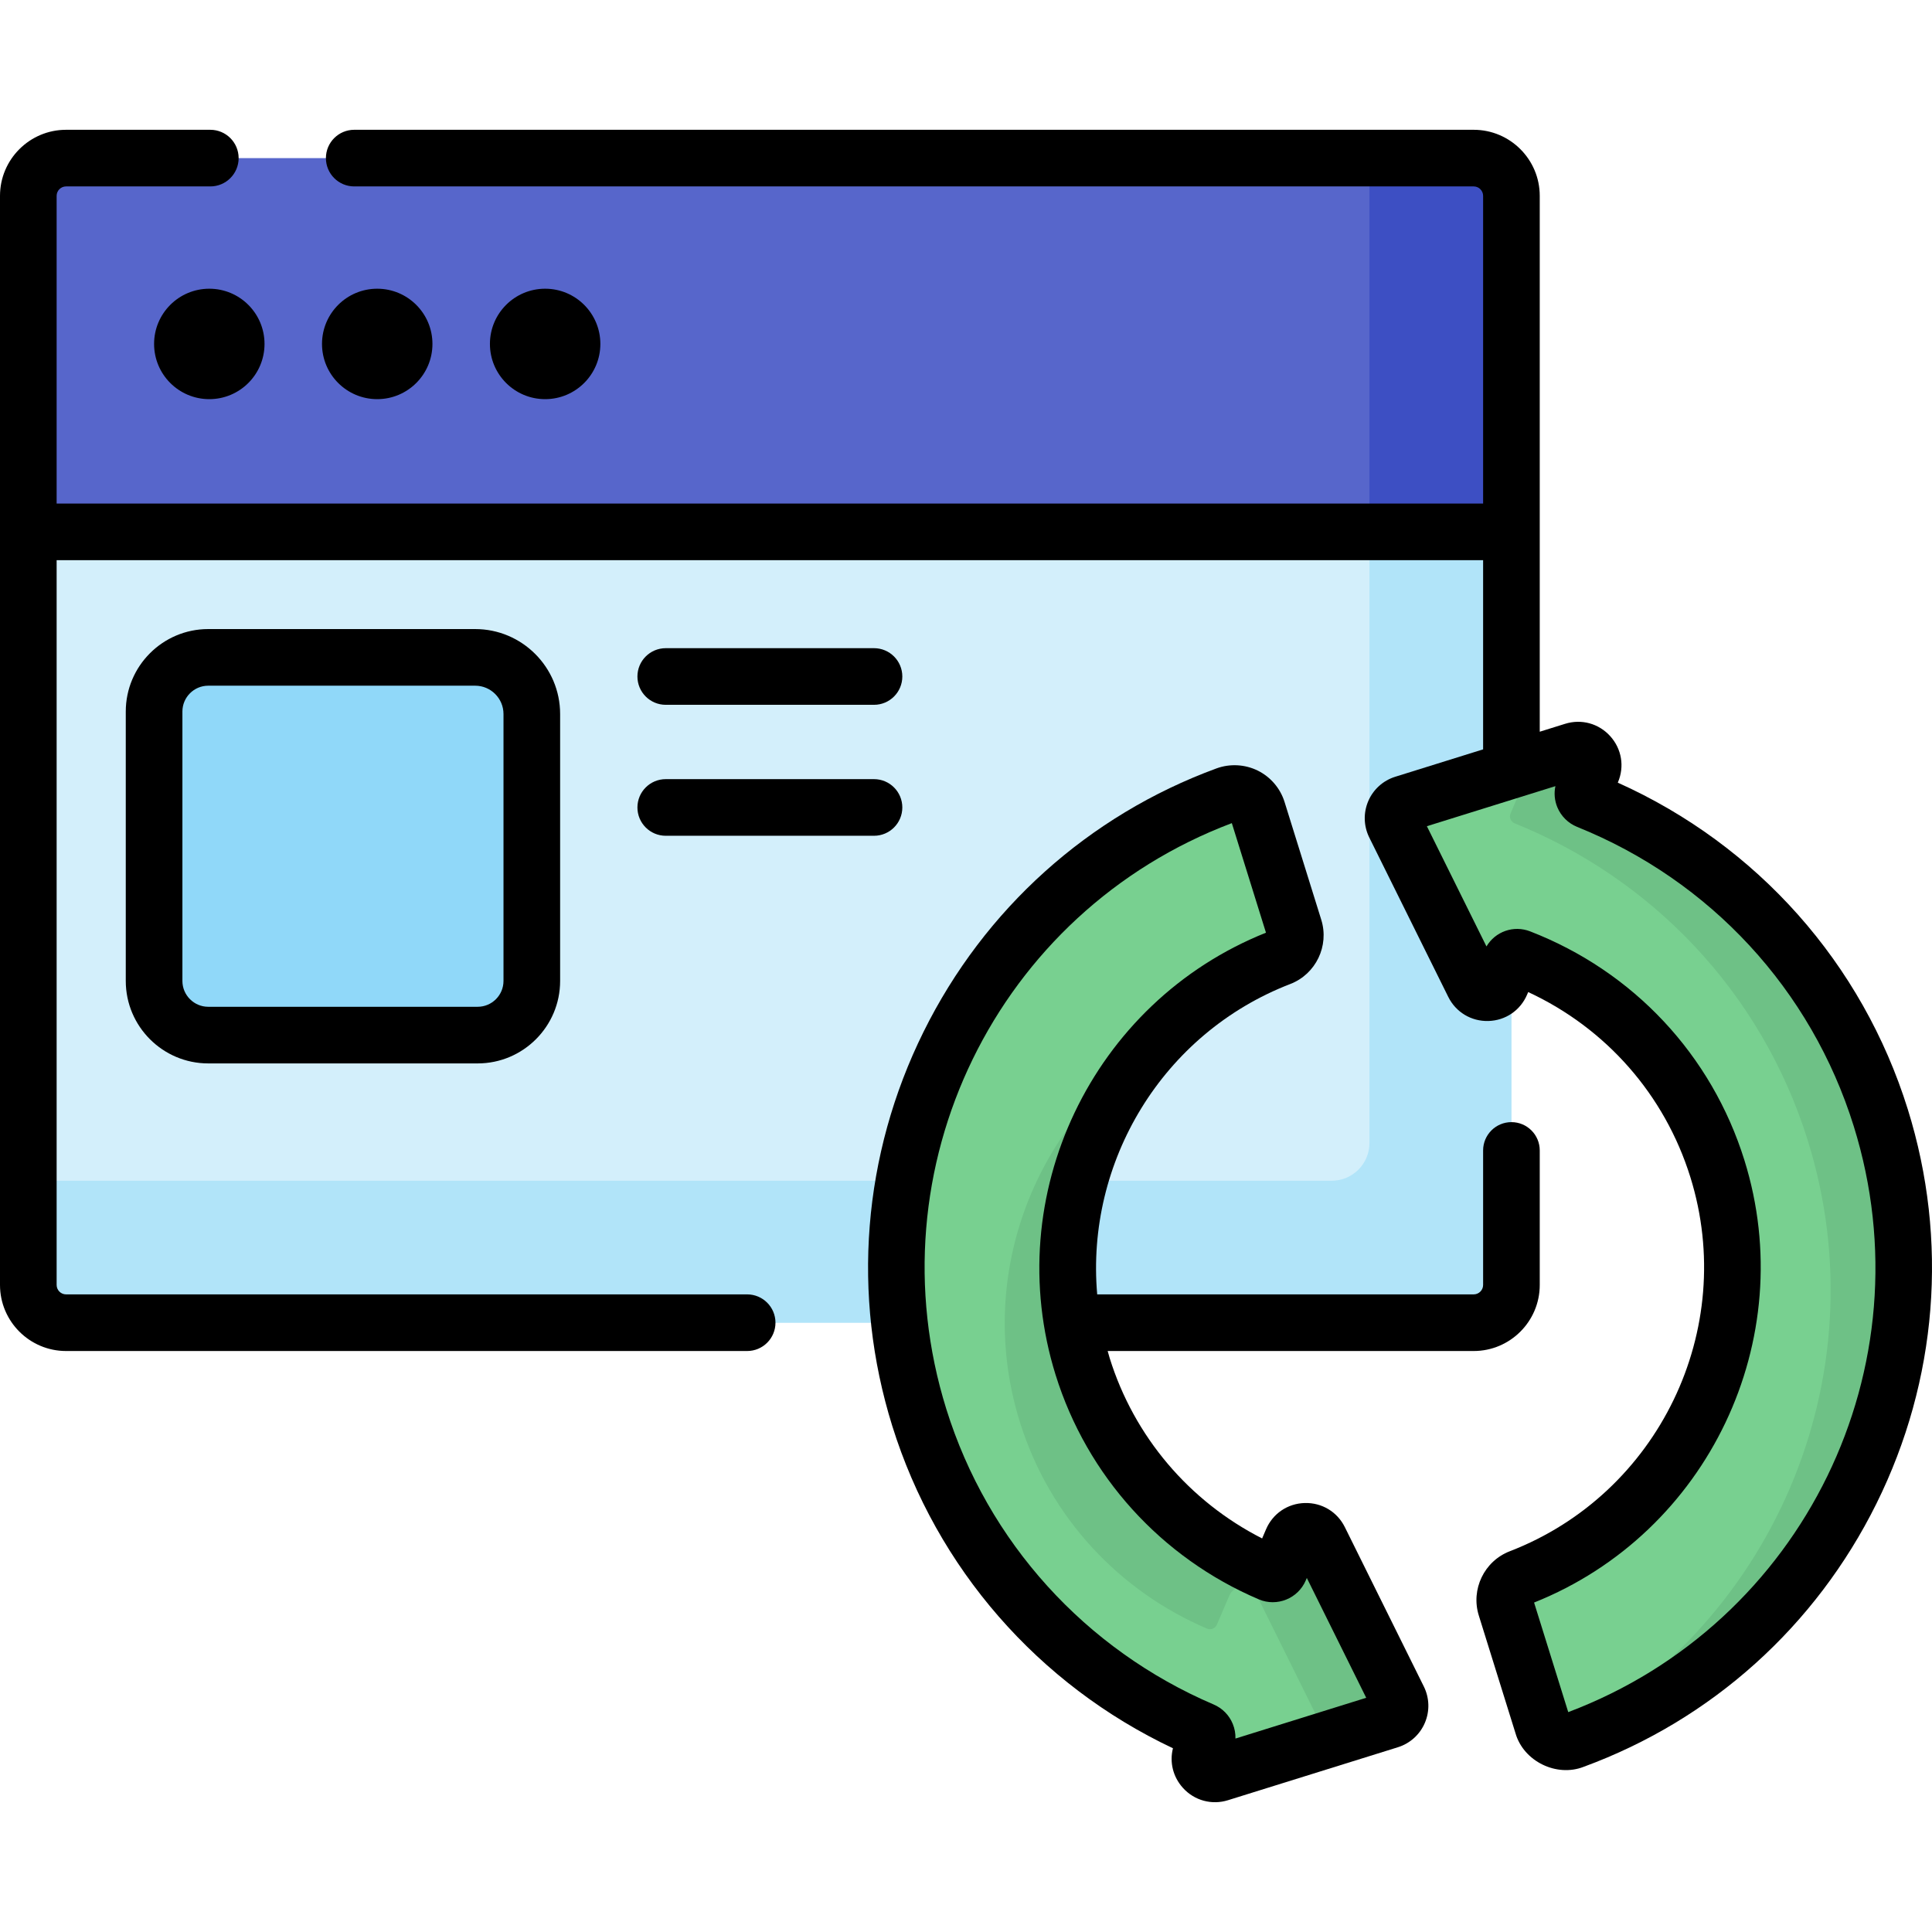
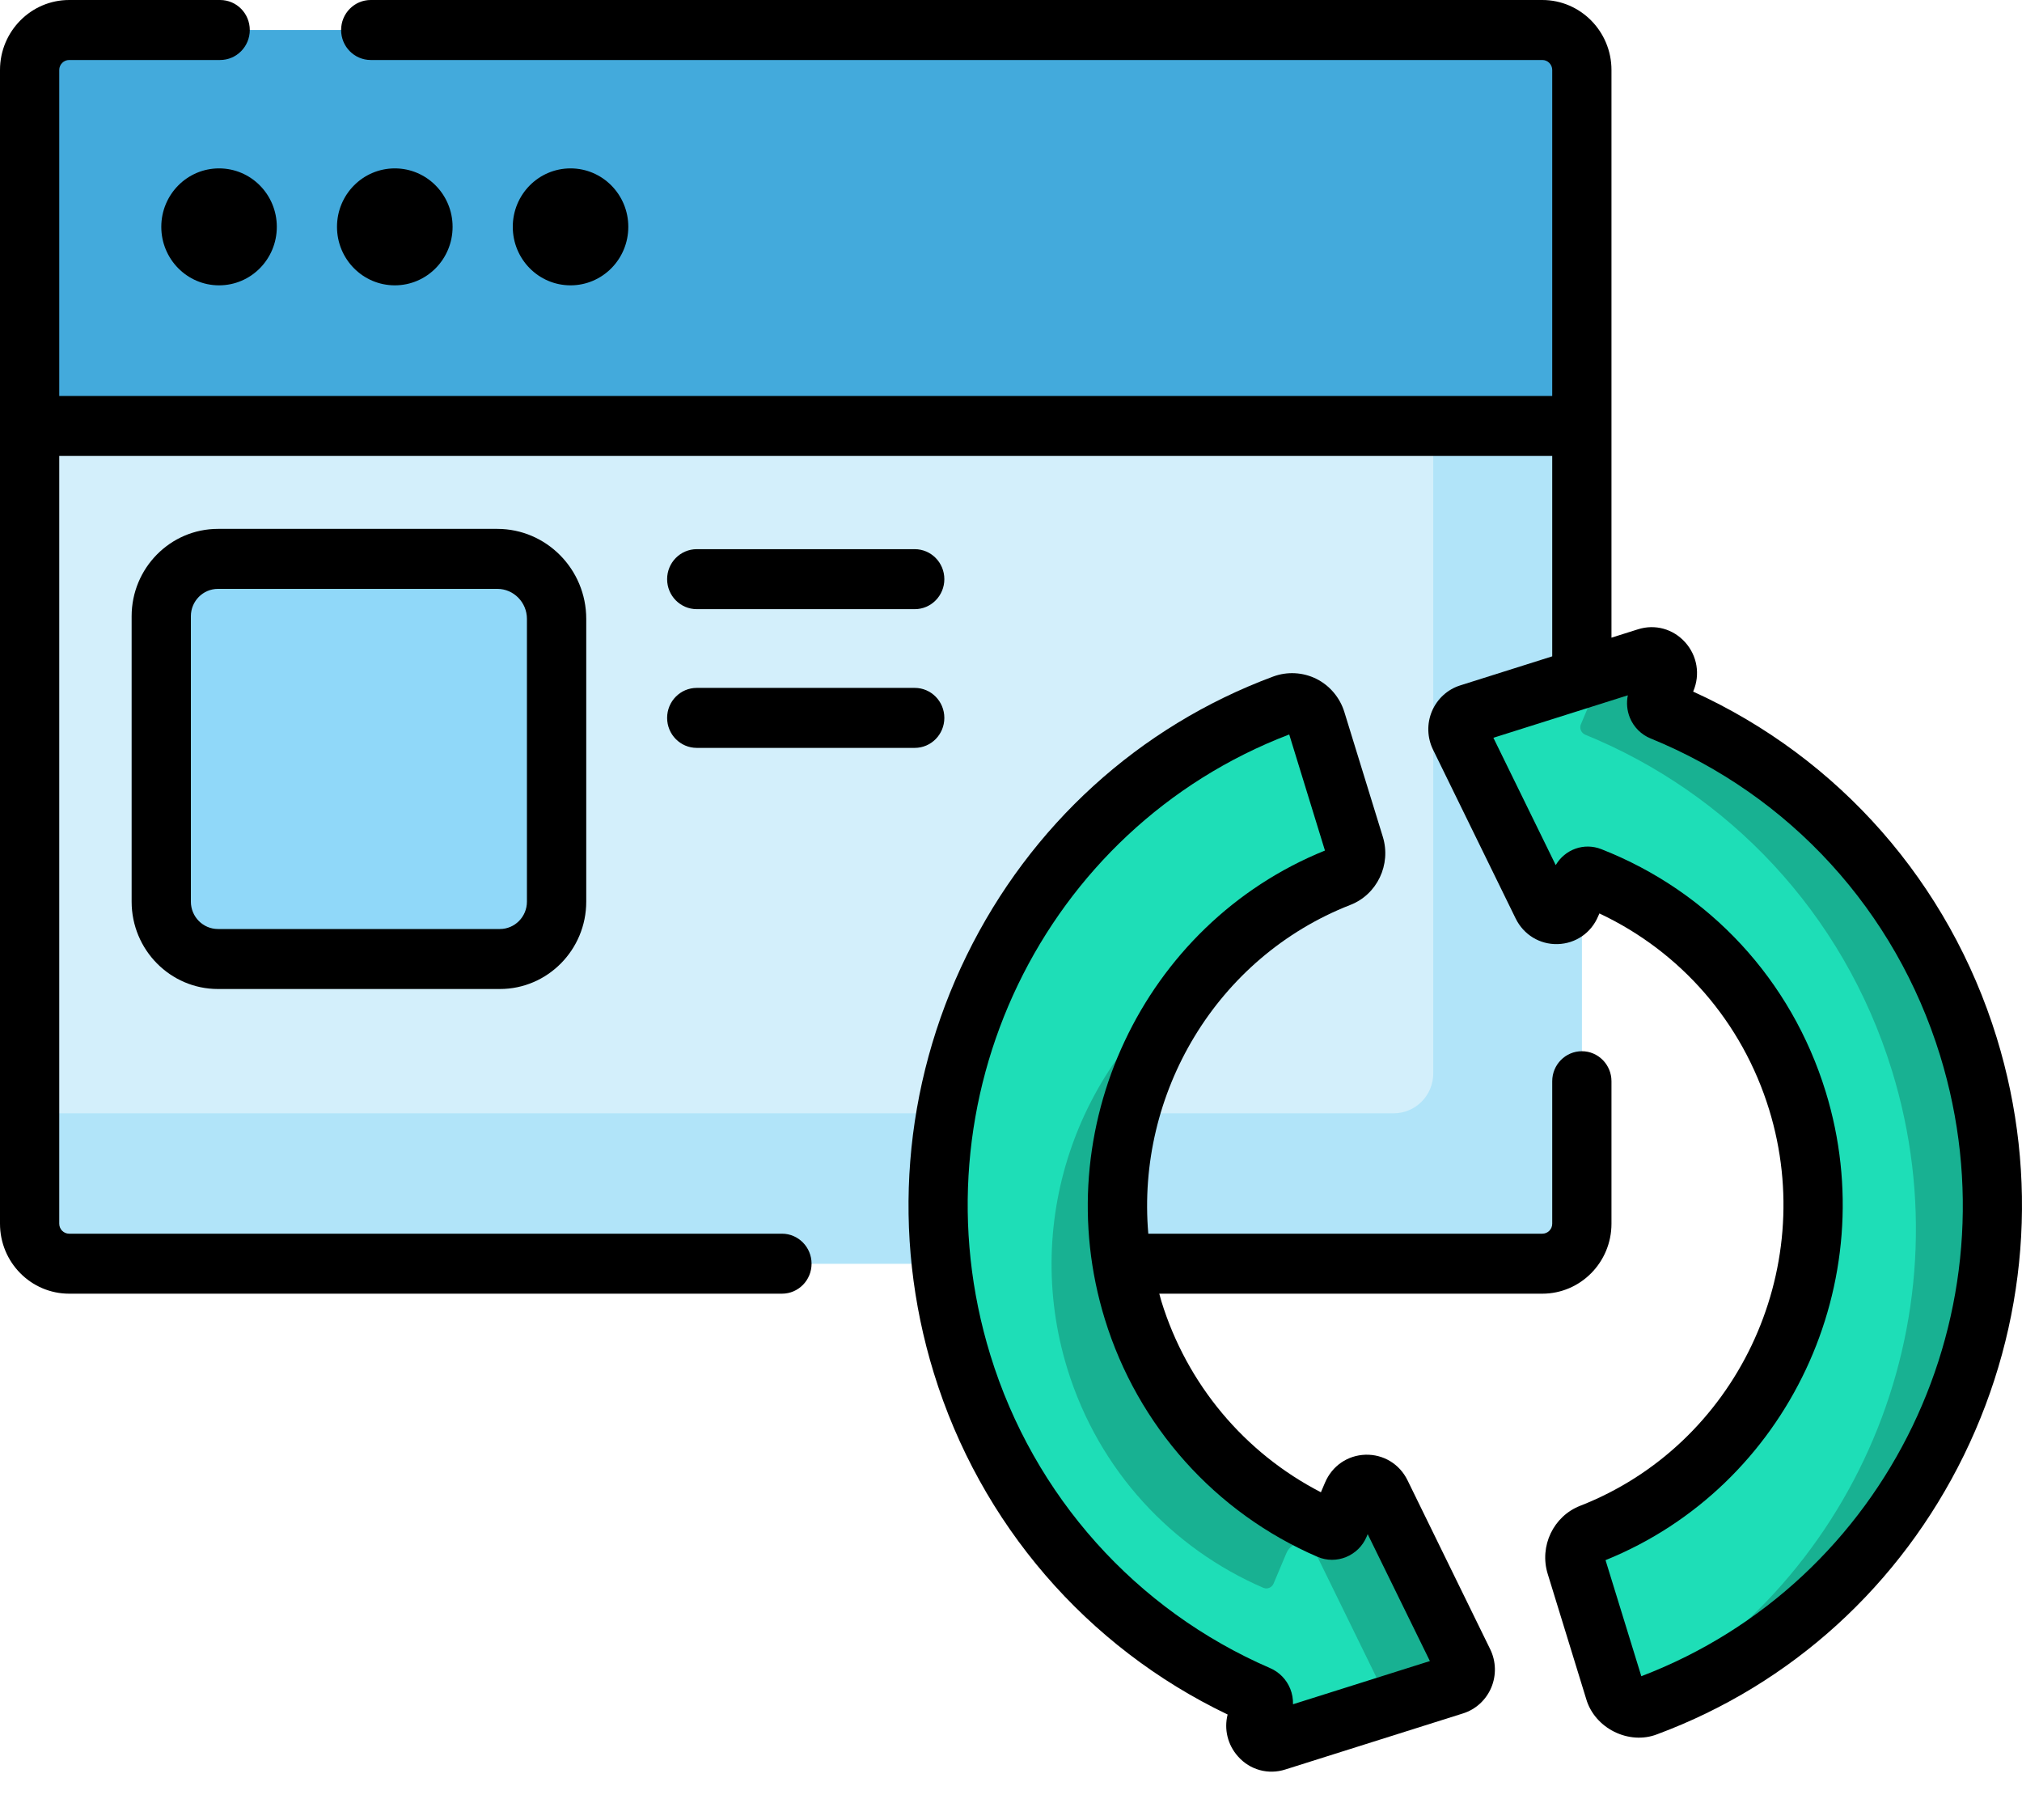
- <svg xmlns="http://www.w3.org/2000/svg" enable-background="0 0 512 512" height="512" viewBox="0 0 512 512" width="512">
-   <g>
-     <g>
-       <g>
-         <path d="m390.539 350.529h-373.029c-5.526 0-10.006-4.48-10.006-10.006v-199.569l5.003-14.352h383.035l5.003 14.352v199.569c0 5.527-4.48 10.006-10.006 10.006z" fill="#d3effb" />
-       </g>
-       <g>
-         <path d="m395.542 126.603h-32.621v176.297c0 5.526-4.48 10.006-10.006 10.006h-345.411v27.618c0 5.526 4.48 10.006 10.006 10.006h373.03c5.526 0 10.006-4.48 10.006-10.006v-199.57z" fill="#b1e4f9" />
-       </g>
-       <g>
-         <path d="m400.545 140.954h-393.041v-89.055c0-5.523 4.477-10 10-10h373.041c5.523 0 10 4.477 10 10z" fill="#5766cb" />
-       </g>
-       <g>
-         <path d="m390.539 41.899h-27.618v99.055h37.624v-89.05c0-5.525-4.48-10.005-10.006-10.005z" fill="#3d4fc3" />
-       </g>
-     </g>
-     <g>
-       <path d="m419.661 209.533 2.205-5.155c1.343-3.14-1.61-6.411-4.871-5.395l-45.007 14.028c-2.35.732-3.488 3.393-2.395 5.598l20.933 42.24c1.516 3.06 5.922 2.937 7.266-.203l2.453-5.734c.422-.986 1.552-1.478 2.552-1.09 24.178 9.383 44.031 29.27 52.33 55.897 13.866 44.486-9.465 91.836-52.323 108.381-3.105 1.199-4.733 4.615-3.743 7.793l9.733 31.227c1.086 3.483 4.87 5.319 8.295 4.062 66.242-24.321 102.563-96.856 81.336-164.959-12.388-39.744-41.766-69.585-77.664-84.05-1.041-.42-1.543-1.605-1.1-2.64z" fill="#78d090" />
-     </g>
-     <g>
-       <path d="m324.955 210.686c-66.243 24.321-102.564 96.857-81.337 164.959 12.086 38.777 40.349 68.121 75.058 82.961 1.019.436 1.5 1.605 1.064 2.624l-1.404 3.281c-1.343 3.14 1.61 6.411 4.871 5.395l45.007-14.028c2.35-.732 3.488-3.393 2.395-5.598l-20.933-42.24c-1.517-3.06-5.922-2.937-7.266.203l-3.266 7.634c-.432 1.009-1.601 1.495-2.611 1.065-22.943-9.787-41.628-29.169-49.615-54.793-13.866-44.486 9.465-91.836 52.323-108.381 3.105-1.199 4.733-4.615 3.743-7.793l-9.733-31.227c-1.087-3.483-4.871-5.32-8.296-4.062z" fill="#78d090" />
-     </g>
-     <g>
-       <path d="m420.763 212.173c-1.044-.42-1.545-1.606-1.103-2.64l2.205-5.155c1.343-3.14-1.61-6.411-4.871-5.395l-19.343 6.029c3.26-1.016 6.214 2.255 4.871 5.395l-2.205 5.155c-.443 1.035.059 2.22 1.103 2.64 35.897 14.465 65.276 44.306 77.664 84.05 19.637 63-9.979 129.789-66.968 158.698 1.5.717 3.281.854 4.975.232 66.242-24.321 102.563-96.857 81.336-164.959-12.388-39.744-41.767-69.585-77.664-84.05z" fill="#6ec186" />
-     </g>
-     <g>
-       <g>
-         <path d="m349.675 408.04c-1.517-3.06-5.922-2.937-7.266.203l-3.266 7.634c-.432 1.009-1.601 1.495-2.611 1.065-22.943-9.787-41.628-29.169-49.615-54.793-9.482-30.421-1.562-62.175 18.094-84.508-31.327 21.219-46.572 61.229-34.746 99.171 7.987 25.624 26.672 45.006 49.615 54.793 1.009.431 2.179-.056 2.611-1.065l3.266-7.634c1.343-3.14 5.749-3.263 7.266-.203l18.95 38.237 16.241-5.062c2.35-.733 3.488-3.393 2.395-5.598z" fill="#6ec186" />
-       </g>
-     </g>
-     <g>
-       <path d="m126.591 274.312h-71.412c-7.922 0-14.344-6.422-14.344-14.344v-71.412c0-7.922 6.422-14.344 14.344-14.344h70.756c8.284 0 15 6.716 15 15v70.756c0 7.922-6.422 14.344-14.344 14.344z" fill="#90d8f9" />
-     </g>
-     <g>
-       <path d="m408.049 340.523v-35.642c0-4.144-3.36-7.504-7.504-7.504s-7.504 3.36-7.504 7.504v35.642c0 1.379-1.122 2.501-2.501 2.501h-99.772c-3.066-35.017 17.217-69.147 51.175-82.256 6.765-2.611 10.369-10.09 8.205-17.027l-9.733-31.228c-1.123-3.601-3.708-6.623-7.091-8.293-3.397-1.676-7.39-1.888-10.954-.579-33.926 12.456-61.487 37.236-77.608 69.775-16.176 32.652-19.126 69.751-8.307 104.462 11.751 37.7 38.708 68.567 74.39 85.43-.936 3.693.006 7.579 2.63 10.487 3.05 3.397 7.708 4.617 11.965 3.275l45.006-14.028c3.221-1.003 5.828-3.358 7.155-6.459s1.229-6.613-.269-9.636l-20.934-42.24c-2.017-4.07-6.088-6.512-10.631-6.392-4.541.127-8.471 2.8-10.258 6.976l-1.032 2.412c-19.341-9.844-33.916-26.998-40.396-47.788-.195-.626-.358-1.255-.537-1.882h96.994c9.656 0 17.511-7.855 17.511-17.51zm-74.46 83.321c4.807 2.051 10.394-.2 12.453-5.016l.28-.654 15.74 31.76-34.657 10.802c.041-1.306-.193-2.618-.701-3.866-.951-2.338-2.755-4.172-5.079-5.165-34.051-14.558-59.872-43.095-70.843-78.294-19.88-63.781 13.33-131.743 75.664-155.274l9.05 29.038c-46.099 18.415-70.562 69.665-55.744 117.206 8.339 26.753 27.961 48.425 53.837 59.463z" />
-       <circle cx="55.468" cy="91.146" r="14.633" />
-       <circle cx="99.969" cy="91.146" r="14.633" />
-       <circle cx="144.469" cy="91.146" r="14.633" />
-       <path d="m505.591 293.99c-12.068-38.719-39.919-69.994-76.86-86.579l.035-.081c1.787-4.176 1.006-8.865-2.038-12.236-3.044-3.372-7.63-4.627-11.965-3.275l-6.714 2.093v-142.007c0-9.655-7.855-17.51-17.51-17.51h-296.664c-4.144 0-7.504 3.36-7.504 7.504s3.36 7.504 7.504 7.504h296.664c1.379 0 2.501 1.122 2.501 2.501v81.545h-378.032v-81.544c0-1.379 1.122-2.501 2.501-2.501h38.228c4.144 0 7.504-3.36 7.504-7.504s-3.36-7.504-7.504-7.504h-38.227c-9.655-.001-17.51 7.854-17.51 17.509v288.618c0 9.655 7.855 17.51 17.51 17.51h180.493c4.144 0 7.504-3.36 7.504-7.504s-3.36-7.504-7.504-7.504h-180.493c-1.379 0-2.501-1.122-2.501-2.501v-192.065h378.031v50.131l-23.284 7.258c-3.22 1.003-5.828 3.357-7.155 6.459-1.327 3.101-1.229 6.613.269 9.636l20.934 42.24c2.017 4.07 6.103 6.511 10.631 6.392 4.541-.127 8.471-2.8 10.257-6.976l.296-.692c20.653 9.588 36.169 27.209 42.976 49.047 12.585 40.378-8.438 83.929-47.862 99.147-6.763 2.611-10.367 10.091-8.204 17.027l9.733 31.227c2.145 7.414 10.869 11.678 18.046 8.873 33.925-12.456 61.486-37.236 77.607-69.775 16.176-32.653 19.126-69.752 8.307-104.463zm-89.992 159.74-9.051-29.039c46.099-18.415 70.562-69.665 55.744-117.206-8.704-27.924-29.399-50.033-56.781-60.66-4.39-1.705-9.239.043-11.583 3.988l-15.789-31.86 34.061-10.616c-.401 1.862-.231 3.799.513 5.6.97 2.35 2.882 4.244 5.244 5.196 35.308 14.227 62.027 43.139 73.305 79.323 19.88 63.782-13.33 131.744-75.663 155.274z" />
-       <path d="m55.187 166.708c-12.052 0-21.856 9.805-21.856 21.856v71.396c0 12.052 9.804 21.856 21.856 21.856h71.396c12.052 0 21.856-9.804 21.856-21.856v-70.739c0-12.414-10.099-22.513-22.513-22.513zm78.244 22.513v70.739c0 3.776-3.072 6.848-6.848 6.848h-71.396c-3.776 0-6.848-3.072-6.848-6.848v-71.396c0-3.776 3.072-6.848 6.848-6.848h70.74c4.138.001 7.504 3.367 7.504 7.505z" />
-       <path d="m176.428 186.782h55.193c4.144 0 7.504-3.36 7.504-7.504s-3.36-7.504-7.504-7.504h-55.193c-4.144 0-7.504 3.36-7.504 7.504s3.36 7.504 7.504 7.504z" />
-       <path d="m176.428 221.488h55.193c4.144 0 7.504-3.36 7.504-7.504s-3.36-7.504-7.504-7.504h-55.193c-4.144 0-7.504 3.36-7.504 7.504s3.36 7.504 7.504 7.504z" />
-     </g>
-   </g>
+ <svg xmlns="http://www.w3.org/2000/svg" width="30" height="27" viewBox="0 0 30 27" fill="none">
+   <path d="M22.883 18.747H1.026C0.702 18.747 0.44 18.482 0.44 18.154V6.319L0.733 5.468H23.176L23.469 6.319V18.154C23.469 18.482 23.207 18.747 22.883 18.747Z" fill="#D3EFFB" />
+   <path d="M23.176 5.468H21.265V15.923C21.265 16.251 21.002 16.516 20.679 16.516H0.44V18.154C0.44 18.482 0.702 18.747 1.026 18.747H22.883C23.207 18.747 23.47 18.482 23.47 18.154V6.319L23.176 5.468Z" fill="#B1E4F9" />
+   <path d="M23.469 6.319H0.44V1.038C0.44 0.711 0.702 0.445 1.026 0.445H22.884C23.207 0.445 23.469 0.711 23.469 1.038V6.319Z" fill="#43AADC" />
+   <path d="M22.883 0.445H21.265V6.319H23.47V1.038C23.47 0.711 23.207 0.445 22.883 0.445V0.445Z" fill="#43AADC" />
+   <path d="M24.59 10.386L24.719 10.08C24.797 9.894 24.624 9.7 24.433 9.76L21.796 10.592C21.659 10.636 21.592 10.793 21.656 10.924L22.882 13.429C22.971 13.611 23.229 13.603 23.308 13.417L23.452 13.077C23.477 13.019 23.543 12.989 23.601 13.012C25.018 13.569 26.181 14.748 26.668 16.327C27.48 18.965 26.113 21.773 23.602 22.754C23.42 22.826 23.325 23.028 23.383 23.216L23.953 25.068C24.016 25.275 24.238 25.384 24.439 25.309C28.32 23.867 30.448 19.566 29.205 15.527C28.479 13.17 26.757 11.4 24.654 10.543C24.593 10.518 24.564 10.447 24.59 10.386V10.386Z" fill="#1EDEB7" />
+   <path d="M19.04 10.454C15.159 11.897 13.031 16.198 14.274 20.237C14.983 22.536 16.639 24.276 18.672 25.157C18.732 25.182 18.76 25.252 18.735 25.312L18.652 25.507C18.574 25.693 18.747 25.887 18.938 25.827L21.575 24.995C21.713 24.951 21.779 24.794 21.715 24.663L20.489 22.158C20.4 21.976 20.142 21.984 20.063 22.17L19.872 22.623C19.846 22.683 19.778 22.711 19.719 22.686C18.374 22.105 17.28 20.956 16.812 19.436C15.999 16.798 17.366 13.99 19.877 13.009C20.059 12.938 20.155 12.736 20.097 12.547L19.526 10.695C19.463 10.489 19.241 10.38 19.04 10.454V10.454Z" fill="#1EDEB7" />
+   <path d="M24.654 10.543C24.593 10.518 24.564 10.447 24.59 10.386L24.719 10.08C24.797 9.894 24.624 9.7 24.433 9.76L23.3 10.118C23.491 10.058 23.664 10.252 23.585 10.438L23.456 10.743C23.43 10.805 23.46 10.875 23.521 10.9C25.624 11.758 27.346 13.527 28.071 15.884C29.222 19.62 27.487 23.581 24.148 25.296C24.235 25.338 24.34 25.346 24.439 25.309C28.32 23.867 30.448 19.565 29.205 15.527C28.479 13.17 26.758 11.4 24.654 10.543V10.543Z" fill="#18B192" />
+   <path d="M20.489 22.158C20.4 21.976 20.142 21.984 20.063 22.17L19.872 22.623C19.846 22.682 19.778 22.711 19.719 22.686C18.374 22.105 17.279 20.956 16.811 19.436C16.256 17.632 16.72 15.749 17.872 14.425C16.036 15.683 15.143 18.056 15.836 20.306C16.304 21.826 17.399 22.975 18.743 23.555C18.802 23.581 18.871 23.552 18.896 23.492L19.087 23.039C19.166 22.853 19.424 22.846 19.513 23.027L20.623 25.295L21.575 24.995C21.713 24.951 21.779 24.794 21.715 24.663L20.489 22.158Z" fill="#18B192" />
+   <path d="M7.417 14.228H3.233C2.769 14.228 2.393 13.847 2.393 13.377V9.142C2.393 8.672 2.769 8.291 3.233 8.291H7.379C7.864 8.291 8.258 8.69 8.258 9.181V13.377C8.258 13.847 7.882 14.228 7.417 14.228V14.228Z" fill="#90D8F9" />
+   <path d="M23.909 18.154V16.04C23.909 15.795 23.712 15.595 23.47 15.595C23.227 15.595 23.03 15.795 23.03 16.04V18.154C23.03 18.236 22.964 18.302 22.883 18.302H17.037C16.858 16.226 18.046 14.202 20.036 13.424C20.432 13.27 20.643 12.826 20.517 12.415L19.946 10.563C19.88 10.349 19.729 10.17 19.531 10.071C19.332 9.972 19.098 9.959 18.889 10.037C16.901 10.775 15.286 12.245 14.342 14.174C13.394 16.111 13.221 18.311 13.855 20.369C14.543 22.605 16.123 24.435 18.214 25.435C18.159 25.654 18.214 25.885 18.368 26.057C18.546 26.259 18.819 26.331 19.069 26.251L21.706 25.419C21.895 25.36 22.047 25.22 22.125 25.037C22.203 24.853 22.197 24.644 22.109 24.465L20.883 21.96C20.765 21.719 20.526 21.574 20.26 21.581C19.994 21.589 19.764 21.747 19.659 21.995L19.598 22.138C18.465 21.554 17.611 20.537 17.231 19.304C17.22 19.267 17.21 19.23 17.2 19.192H22.883C23.449 19.192 23.909 18.727 23.909 18.154V18.154ZM19.546 23.095C19.828 23.217 20.155 23.083 20.276 22.798L20.292 22.759L21.215 24.642L19.184 25.283C19.186 25.205 19.173 25.128 19.143 25.053C19.087 24.915 18.981 24.806 18.845 24.747C16.85 23.884 15.337 22.192 14.694 20.104C13.53 16.322 15.475 12.292 19.128 10.896L19.658 12.618C16.957 13.71 15.524 16.75 16.392 19.569C16.88 21.155 18.03 22.441 19.546 23.095V23.095Z" fill="black" />
+   <path d="M3.25 4.233C3.724 4.233 4.107 3.845 4.107 3.365C4.107 2.886 3.724 2.498 3.25 2.498C2.777 2.498 2.393 2.886 2.393 3.365C2.393 3.845 2.777 4.233 3.25 4.233Z" fill="black" />
+   <path d="M5.858 4.233C6.331 4.233 6.715 3.845 6.715 3.365C6.715 2.886 6.331 2.498 5.858 2.498C5.384 2.498 5 2.886 5 3.365C5 3.845 5.384 4.233 5.858 4.233Z" fill="black" />
+   <path d="M8.465 4.233C8.938 4.233 9.322 3.845 9.322 3.365C9.322 2.886 8.938 2.498 8.465 2.498C7.991 2.498 7.608 2.886 7.608 3.365C7.608 3.845 7.991 4.233 8.465 4.233Z" fill="black" />
+   <path d="M29.625 15.395C28.917 13.098 27.285 11.244 25.121 10.26L25.123 10.255C25.228 10.008 25.182 9.73 25.004 9.53C24.825 9.33 24.556 9.255 24.302 9.336L23.909 9.46V1.038C23.909 0.466 23.449 0 22.883 0H5.5C5.258 0 5.061 0.199 5.061 0.445C5.061 0.691 5.258 0.89 5.5 0.89H22.883C22.964 0.89 23.03 0.957 23.03 1.038V5.874H0.879V1.038C0.879 0.957 0.945 0.89 1.026 0.89H3.266C3.509 0.89 3.706 0.691 3.706 0.445C3.706 0.199 3.509 5.92693e-05 3.266 5.92693e-05H1.026C0.46 -3.25783e-08 0 0.466 0 1.038V18.154C0 18.727 0.46 19.192 1.026 19.192H11.602C11.845 19.192 12.041 18.993 12.041 18.747C12.041 18.502 11.845 18.302 11.602 18.302H1.026C0.945 18.302 0.879 18.236 0.879 18.154V6.764H23.03V9.737L21.665 10.168C21.477 10.227 21.324 10.367 21.246 10.55C21.168 10.734 21.174 10.943 21.262 11.122L22.488 13.627C22.607 13.868 22.846 14.013 23.111 14.006C23.378 13.998 23.608 13.84 23.712 13.592L23.73 13.551C24.94 14.12 25.849 15.165 26.248 16.46C26.985 18.854 25.753 21.437 23.444 22.339C23.047 22.494 22.836 22.938 22.963 23.349L23.533 25.201C23.659 25.641 24.17 25.893 24.59 25.727C26.578 24.988 28.193 23.519 29.138 21.589C30.085 19.653 30.258 17.453 29.625 15.395V15.395ZM24.352 24.867L23.821 23.145C26.522 22.053 27.956 19.014 27.087 16.195C26.577 14.539 25.365 13.228 23.76 12.598C23.503 12.496 23.219 12.6 23.082 12.834L22.157 10.945L24.152 10.315C24.129 10.425 24.139 10.54 24.182 10.647C24.239 10.787 24.351 10.899 24.49 10.955C26.558 11.799 28.124 13.514 28.785 15.659C29.95 19.442 28.004 23.472 24.352 24.867Z" fill="black" />
+   <path d="M3.234 7.846C2.527 7.846 1.953 8.428 1.953 9.142V13.376C1.953 14.091 2.527 14.672 3.234 14.672H7.417C8.123 14.672 8.698 14.091 8.698 13.376V9.181C8.698 8.445 8.106 7.846 7.378 7.846H3.234ZM7.818 9.181V13.376C7.818 13.6 7.638 13.782 7.417 13.782H3.234C3.012 13.782 2.832 13.6 2.832 13.376V9.142C2.832 8.918 3.012 8.736 3.234 8.736H7.379C7.621 8.736 7.818 8.936 7.818 9.181Z" fill="black" />
+   <path d="M10.338 9.037H13.572C13.814 9.037 14.011 8.838 14.011 8.592C14.011 8.346 13.814 8.147 13.572 8.147H10.338C10.095 8.147 9.898 8.346 9.898 8.592C9.898 8.838 10.095 9.037 10.338 9.037Z" fill="black" />
+   <path d="M10.338 11.095H13.572C13.814 11.095 14.011 10.896 14.011 10.65C14.011 10.404 13.814 10.205 13.572 10.205H10.338C10.095 10.205 9.898 10.404 9.898 10.65C9.898 10.896 10.095 11.095 10.338 11.095Z" fill="black" />
</svg>
